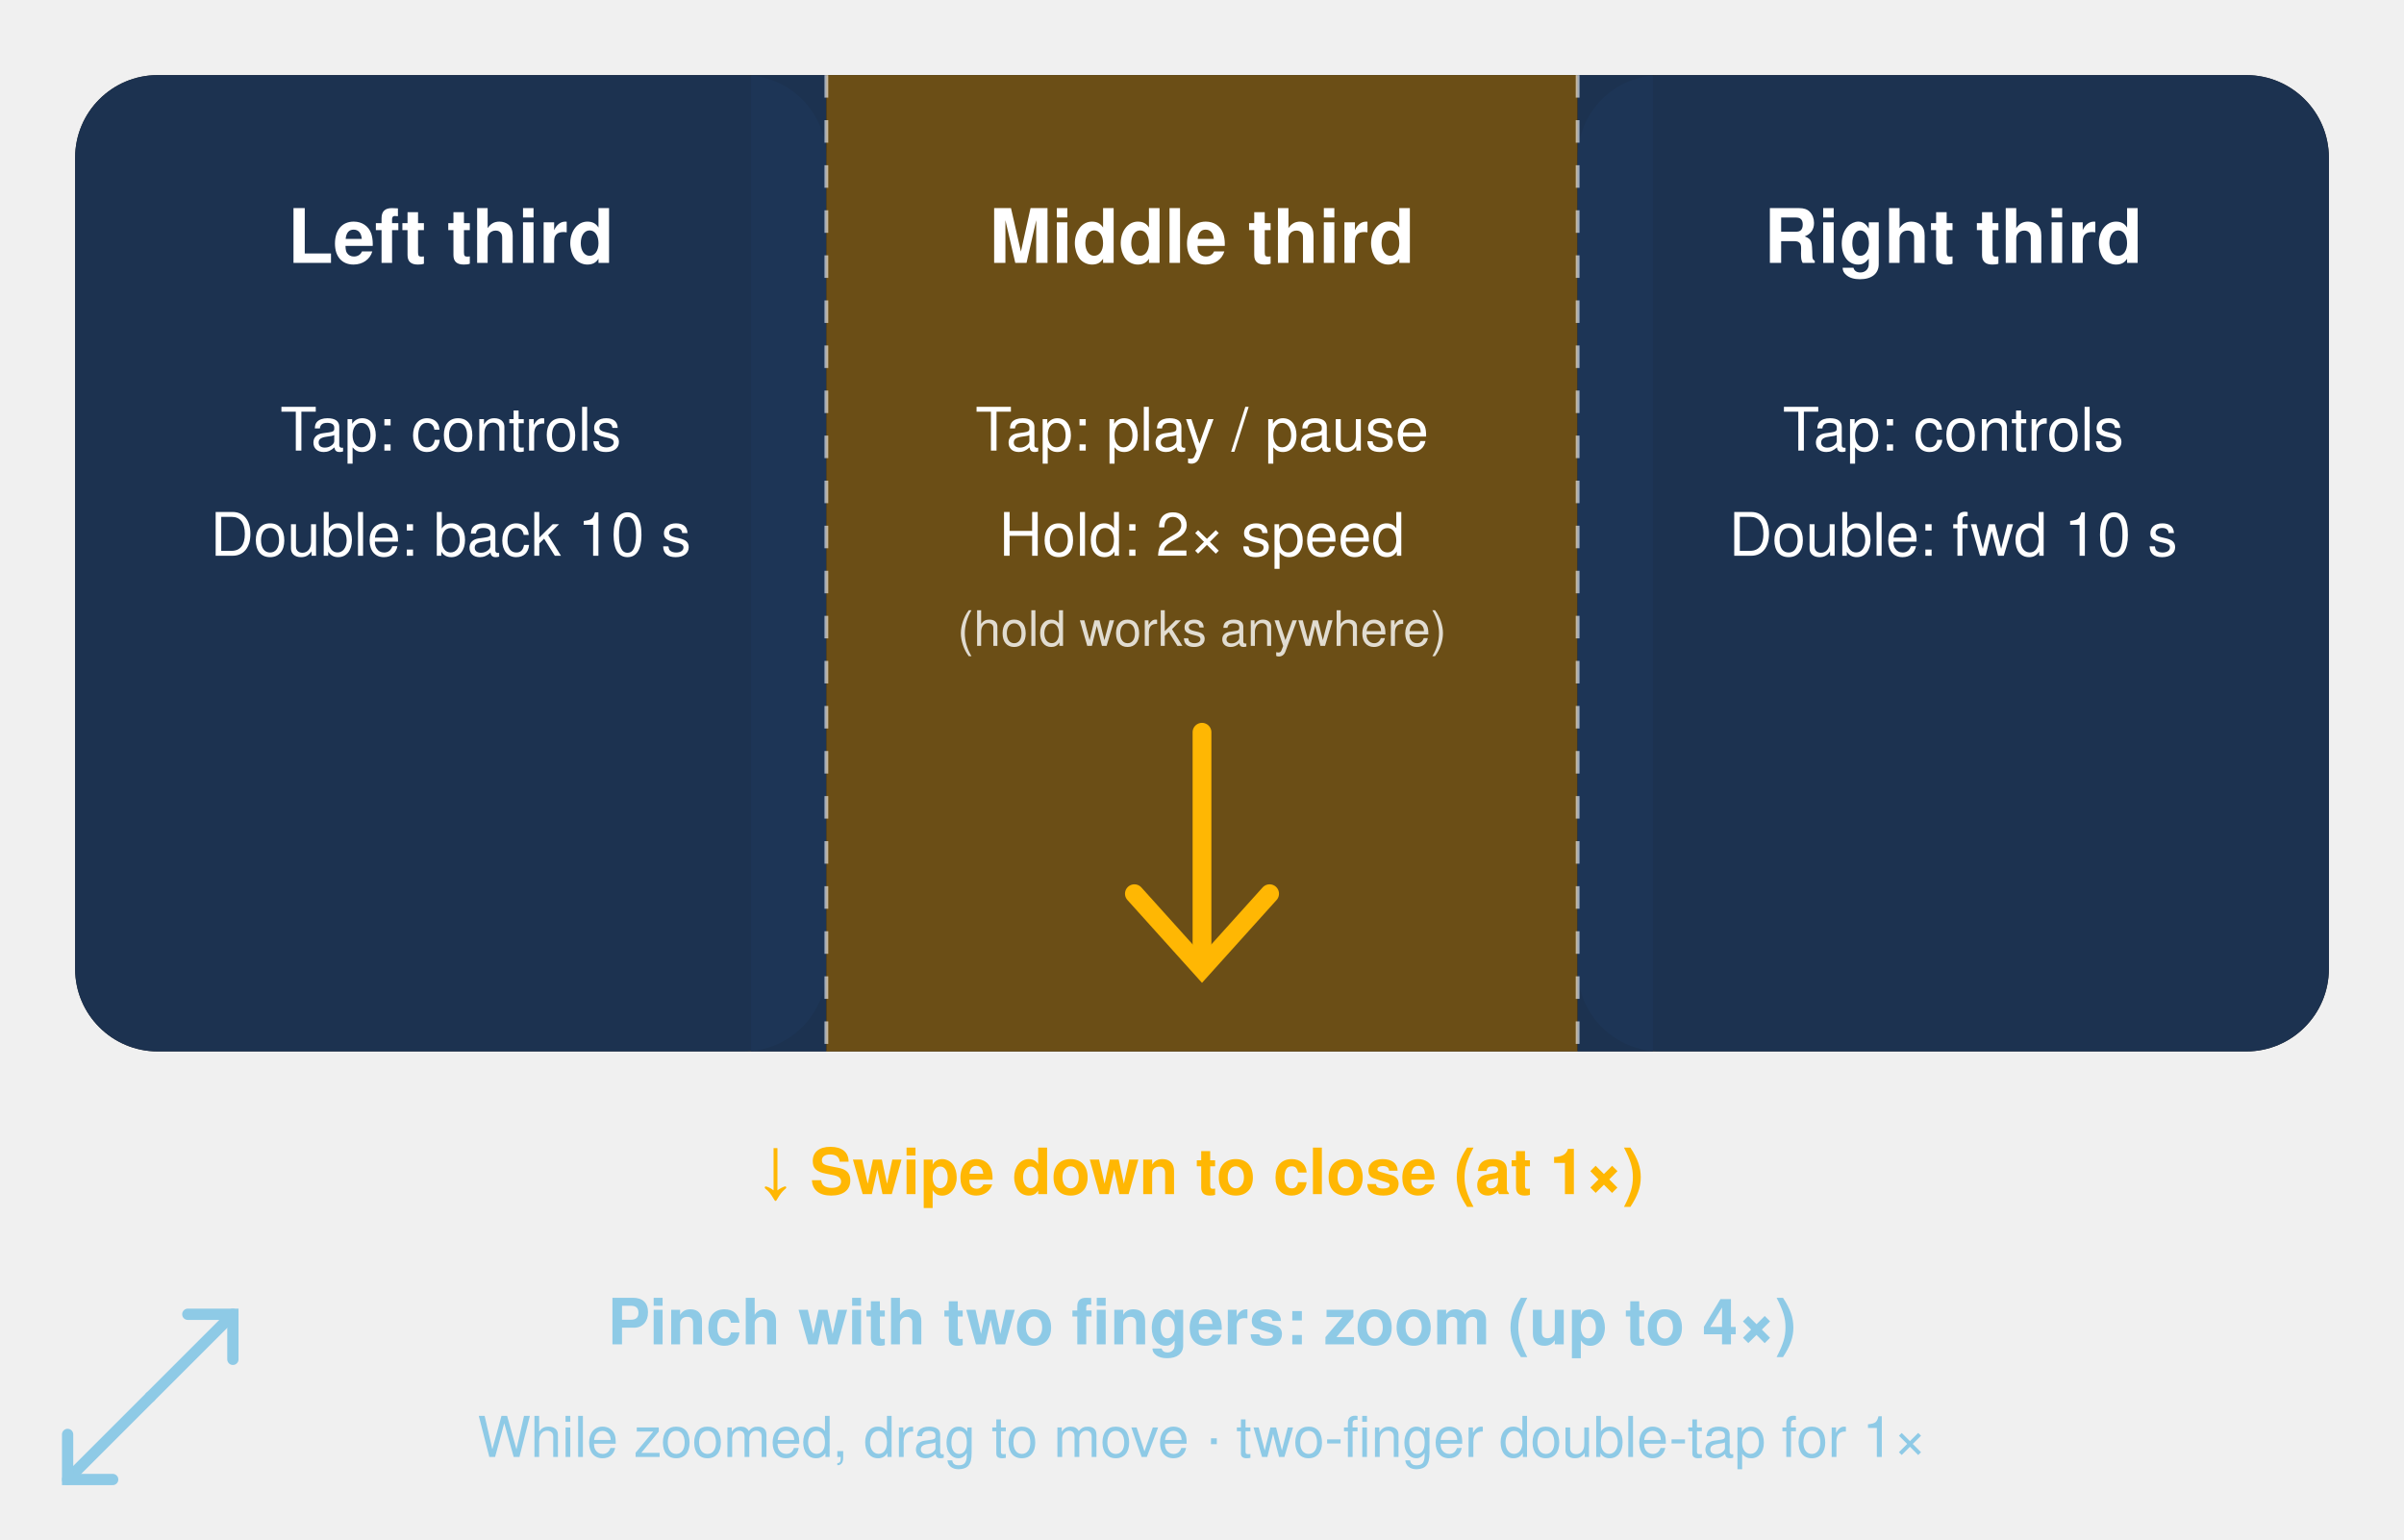
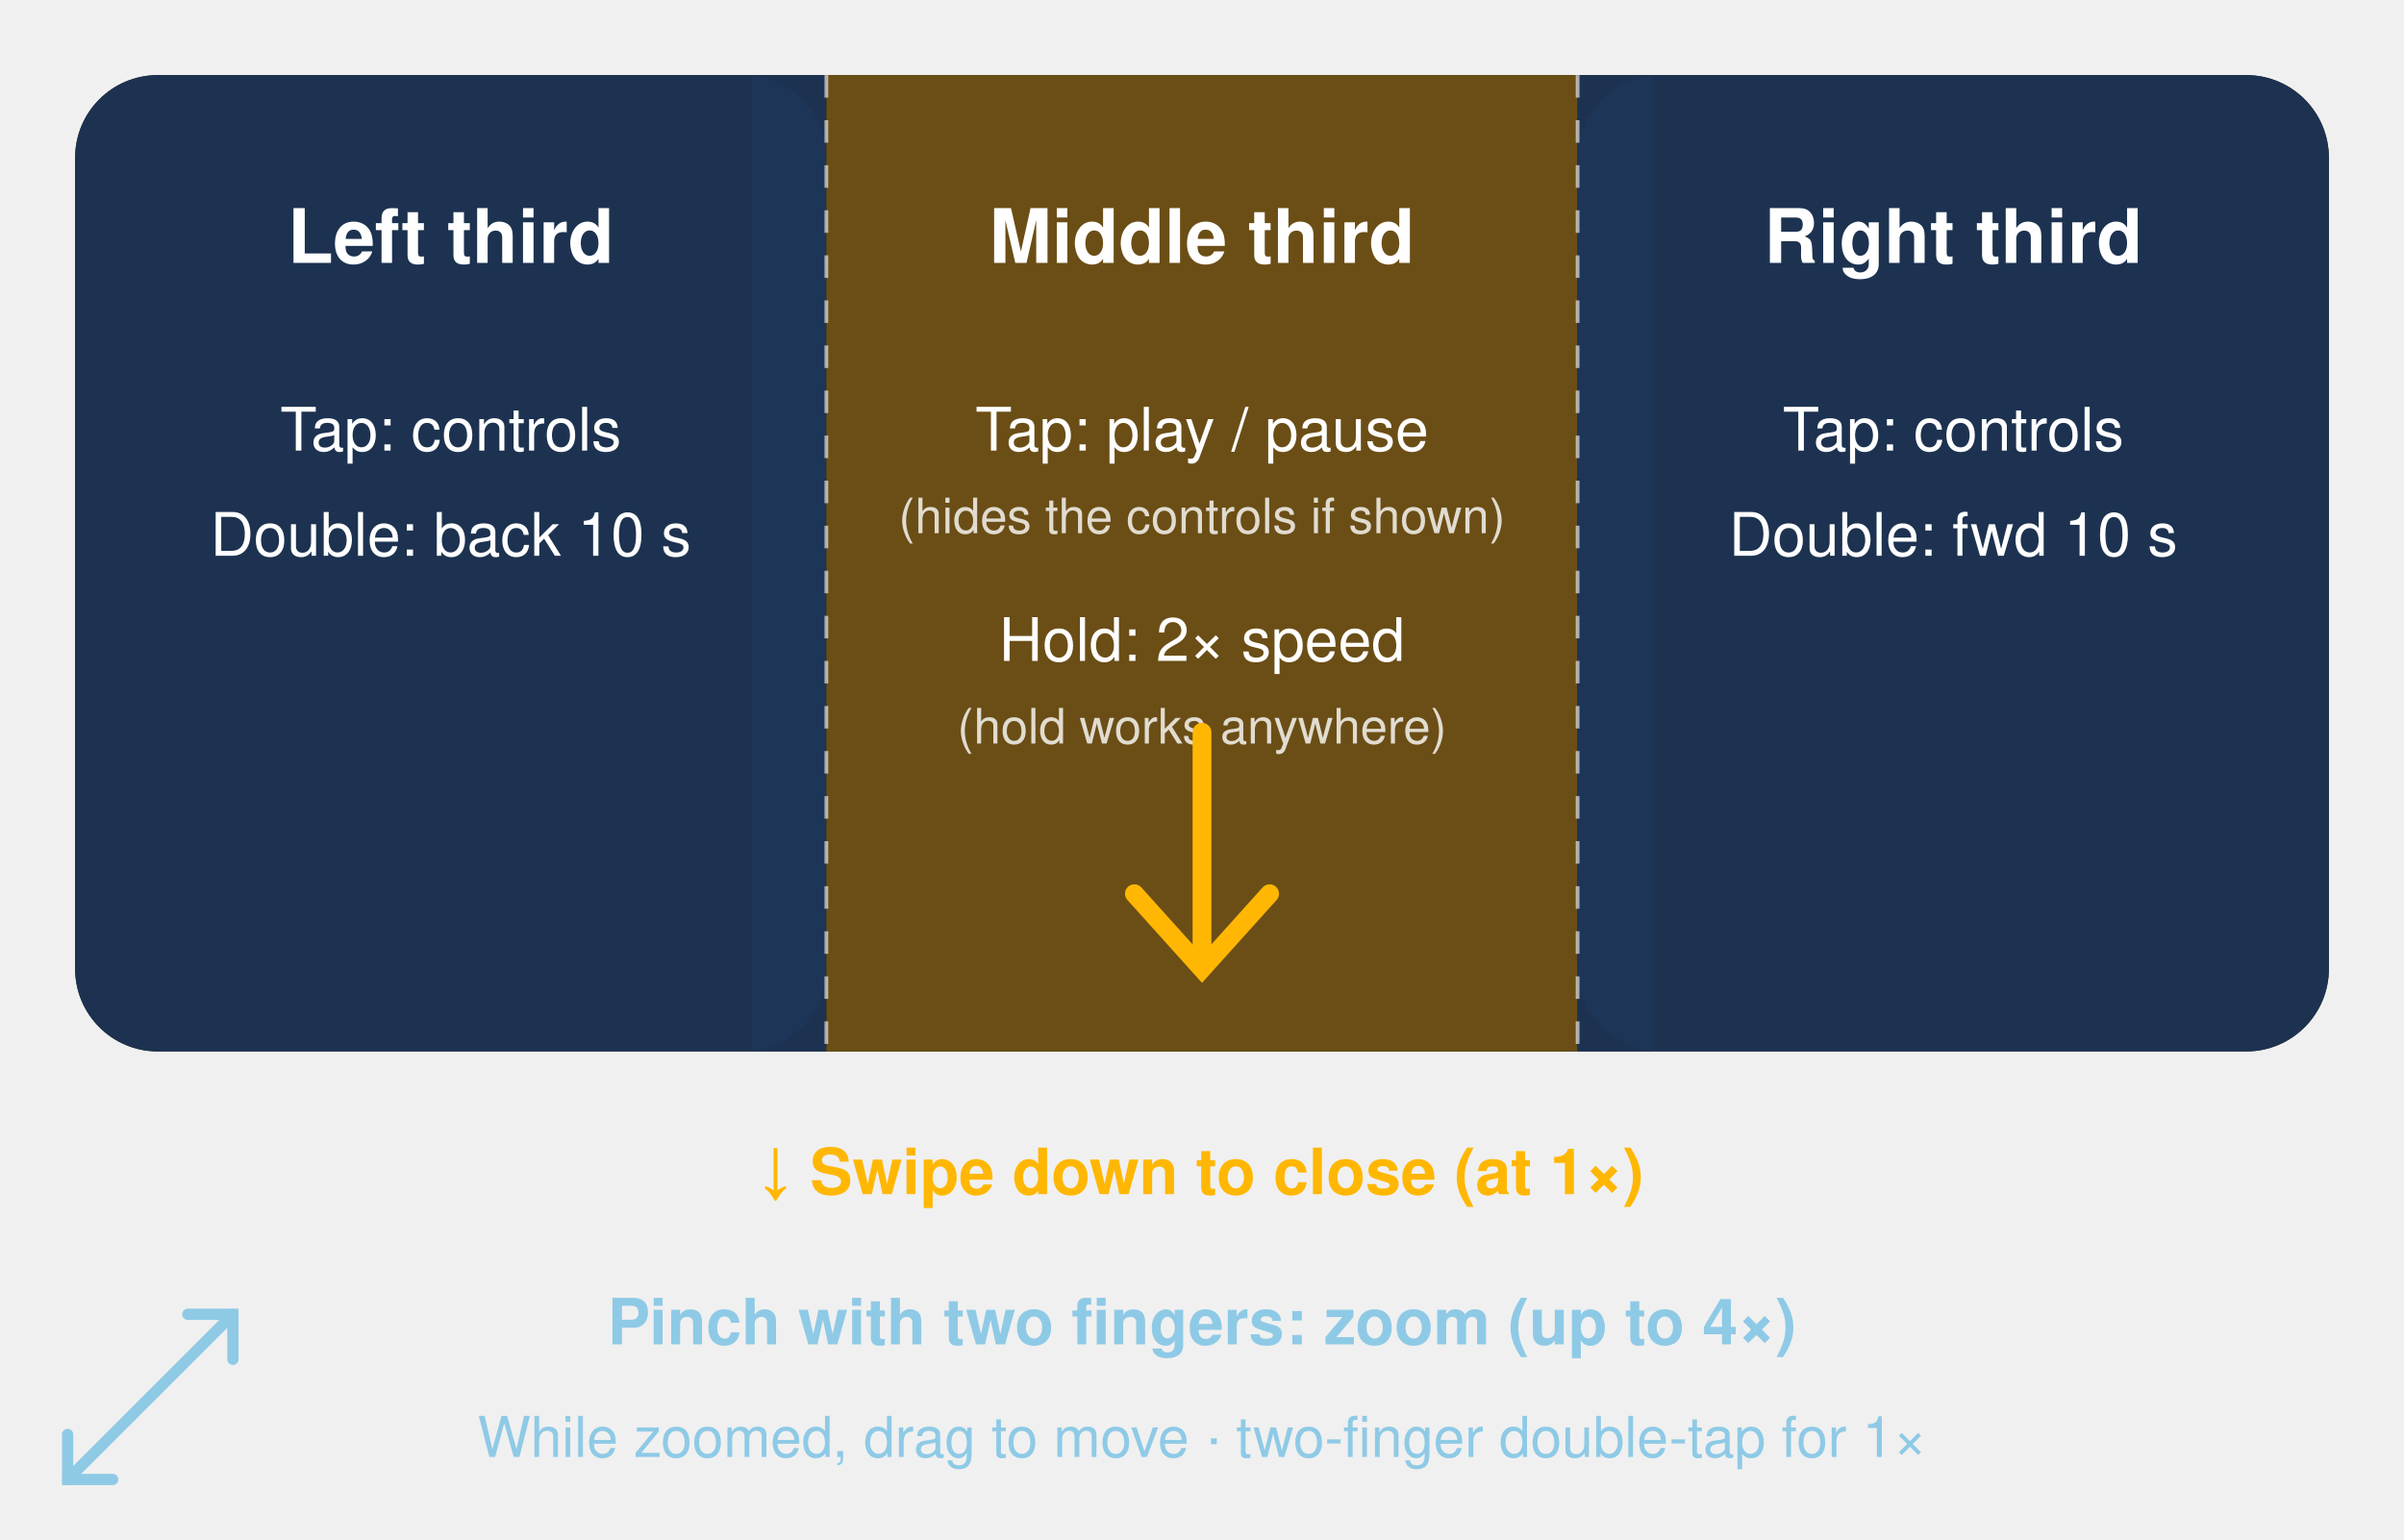
<svg xmlns="http://www.w3.org/2000/svg" viewBox="0 0 640 410" role="img" aria-label="Middle third" font-family="-apple-system,Helvetica,Arial,sans-serif">
  <rect x="20" y="20" width="600" height="260" rx="22" fill="#111" />
  <rect x="20" y="20" width="200" height="260" rx="22" fill="#1d3557" opacity=".9" />
  <rect x="200" y="20" width="20" height="260" fill="#1d3557" opacity=".9" />
  <rect x="220" y="20" width="200" height="260" fill="#6b4e16" />
  <rect x="420" y="20" width="200" height="260" rx="22" fill="#1d3557" opacity=".9" />
  <rect x="420" y="20" width="20" height="260" fill="#1d3557" opacity=".9" />
  <line x1="220" y1="20" x2="220" y2="280" stroke="#fff" stroke-dasharray="6 6" opacity=".6" />
  <line x1="420" y1="20" x2="420" y2="280" stroke="#fff" stroke-dasharray="6 6" opacity=".6" />
  <g fill="#fff" text-anchor="middle">
    <text x="120" y="70" font-size="20" font-weight="700">Left third</text>
    <text x="120" y="120" font-size="16">Tap: controls</text>
    <text x="120" y="148" font-size="16">Double: back 10 s</text>
    <text x="320" y="70" font-size="20" font-weight="700">Middle third</text>
    <text x="320" y="120" font-size="16">Tap: play / pause</text>
-     <text x="320" y="148" font-size="16">Hold: 2× speed</text>
-     <text x="320" y="172" font-size="13" opacity=".8">(hold works anywhere)</text>
+     <text x="320" y="142" font-size="13" opacity=".8">(hides the controls if shown)</text>
+     <text x="320" y="176" font-size="16">Hold: 2× speed</text>
+     <text x="320" y="198" font-size="13" opacity=".8">(hold works anywhere)</text>
    <text x="520" y="70" font-size="20" font-weight="700">Right third</text>
    <text x="520" y="120" font-size="16">Tap: controls</text>
    <text x="520" y="148" font-size="16">Double: fwd 10 s</text>
  </g>
  <g stroke="#ffb703" stroke-width="5" fill="none" stroke-linecap="round">
    <line x1="320" y1="195" x2="320" y2="255" />
    <polyline points="302,238 320,258 338,238" />
  </g>
  <text x="320" y="318" font-size="17" text-anchor="middle" fill="#ffb703" font-weight="700">↓ Swipe down to close (at 1×)</text>
  <g stroke="#8ecae6" stroke-width="3" fill="none" stroke-linecap="round">
    <line x1="40" y1="372" x2="62" y2="350" />
    <polyline points="50,350 62,350 62,362" />
    <line x1="40" y1="372" x2="18" y2="394" />
    <polyline points="30,394 18,394 18,382" />
  </g>
  <text x="320" y="358" font-size="17" text-anchor="middle" fill="#8ecae6" font-weight="700">Pinch with two fingers: zoom (up to 4×)</text>
  <text x="320" y="388" font-size="15" text-anchor="middle" fill="#8ecae6">While zoomed, drag to move · two-finger double-tap for 1×</text>
</svg>
